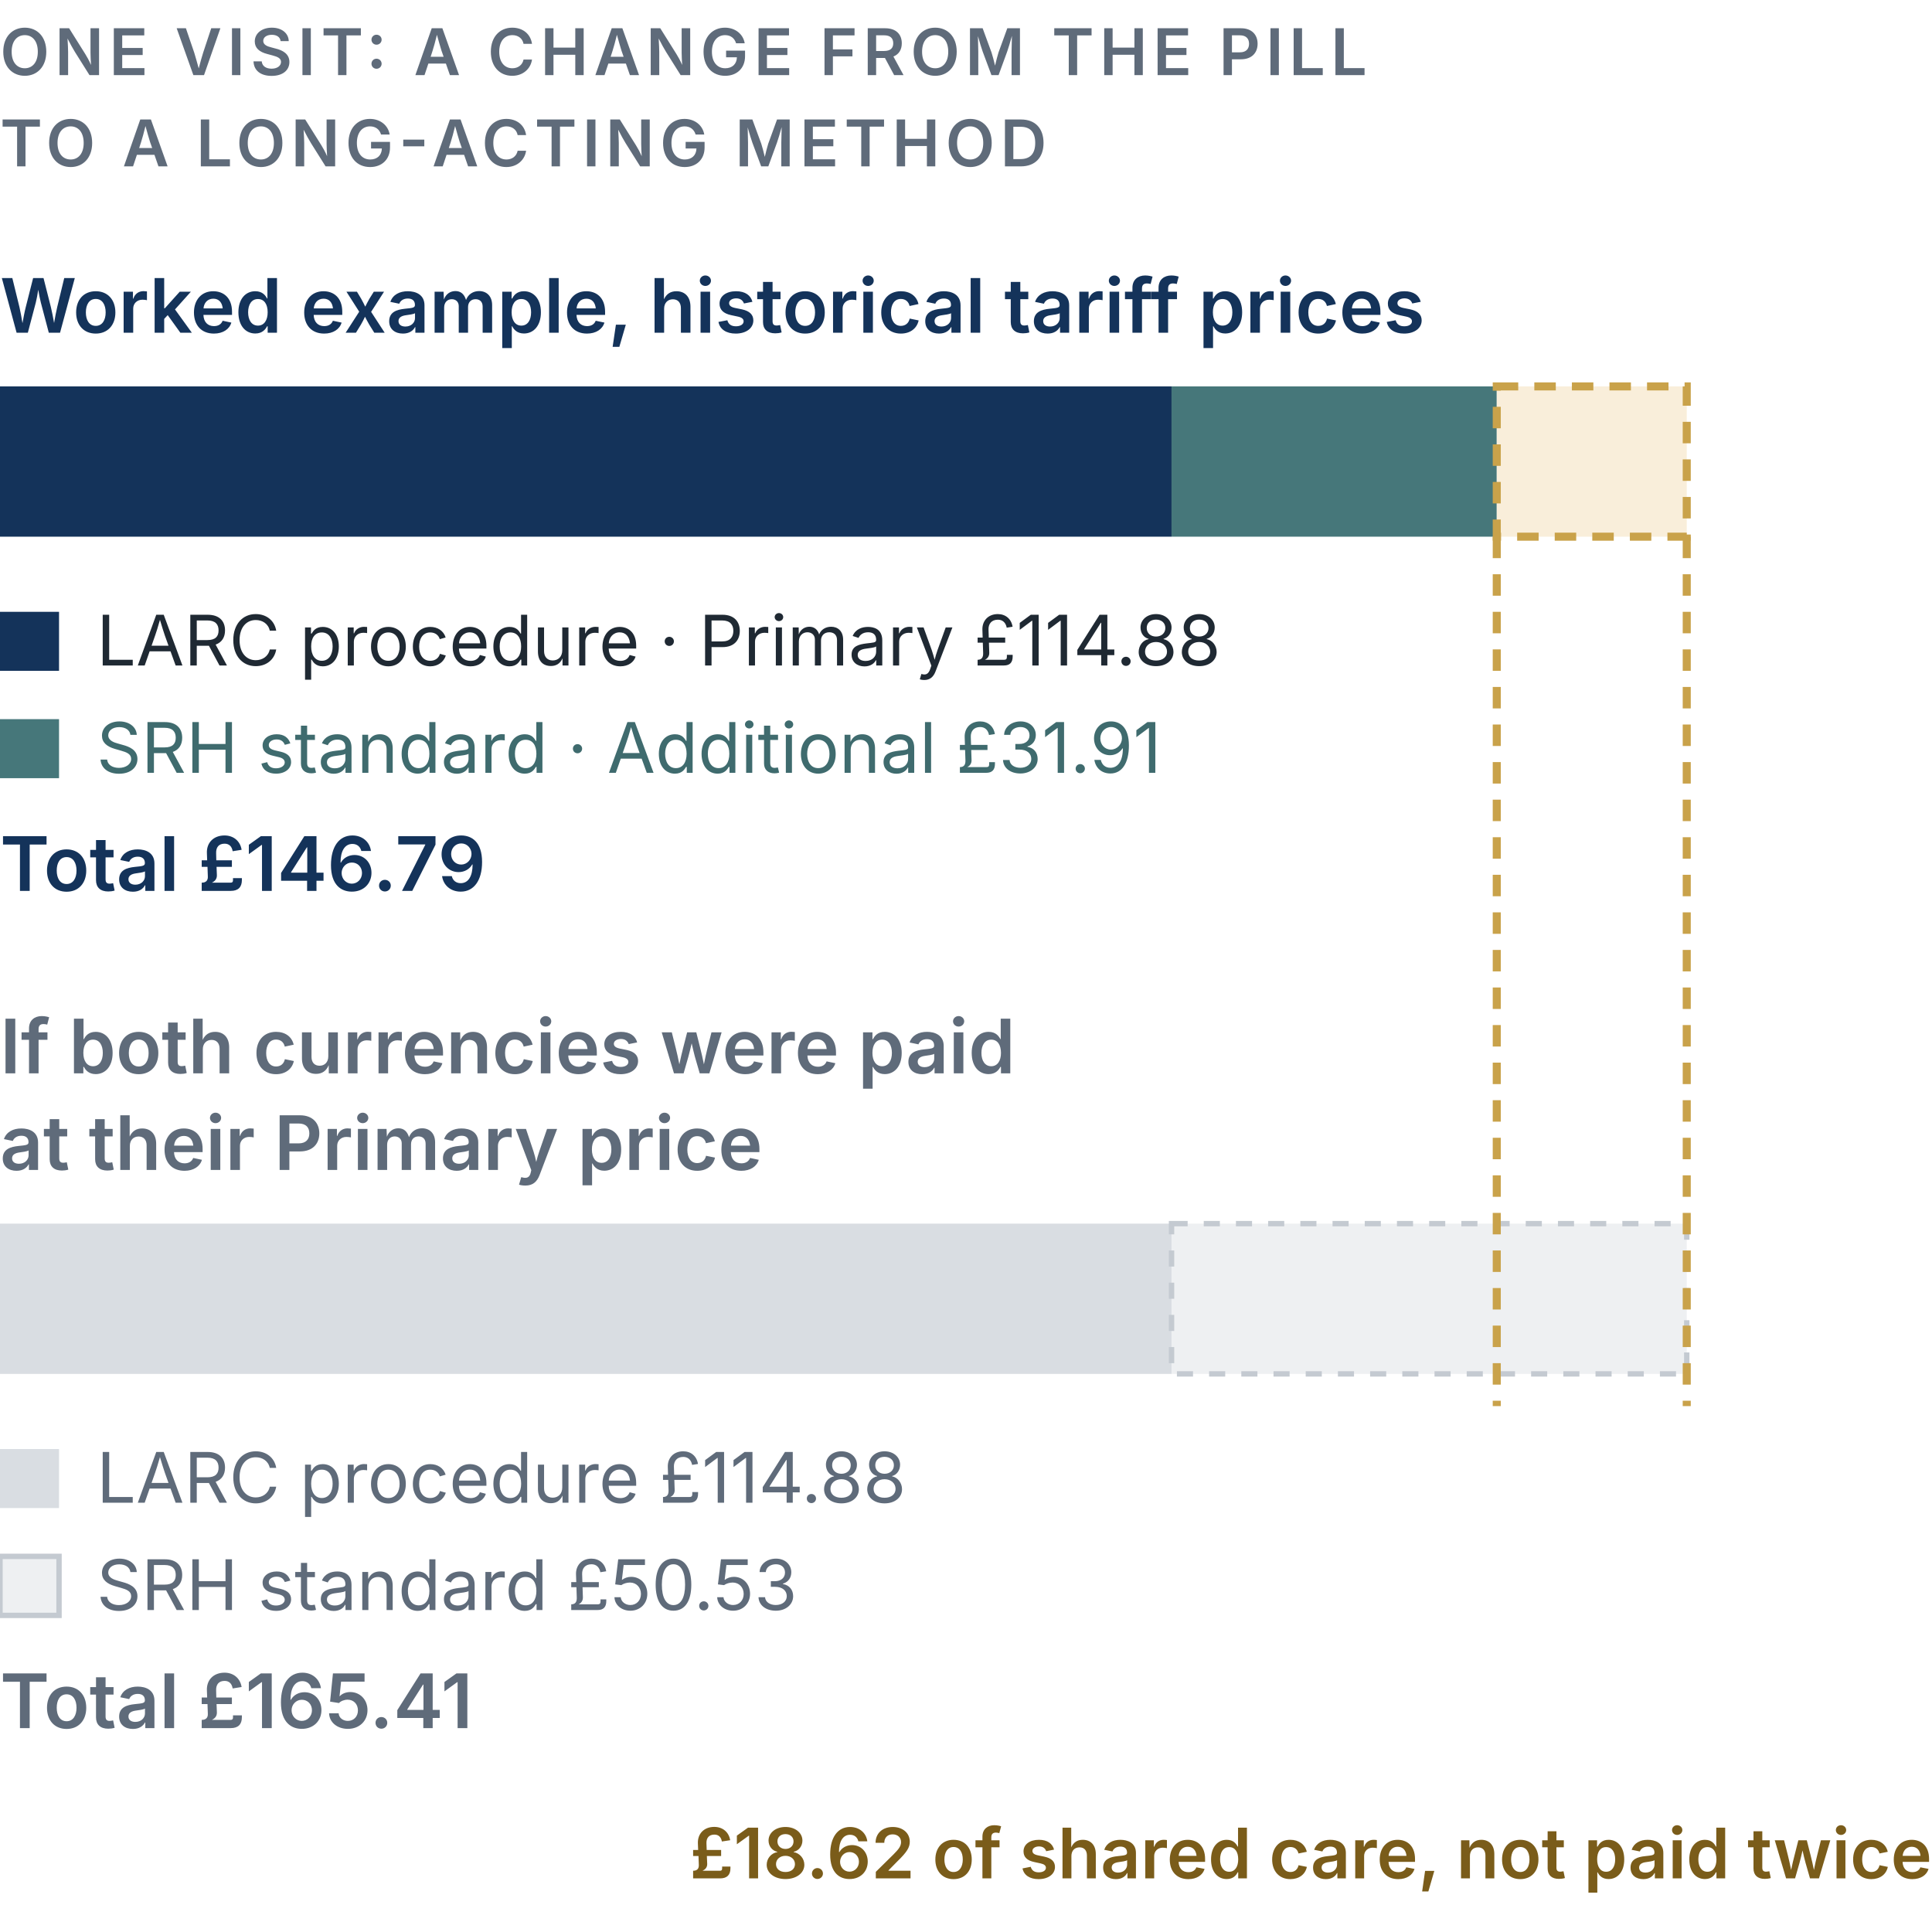
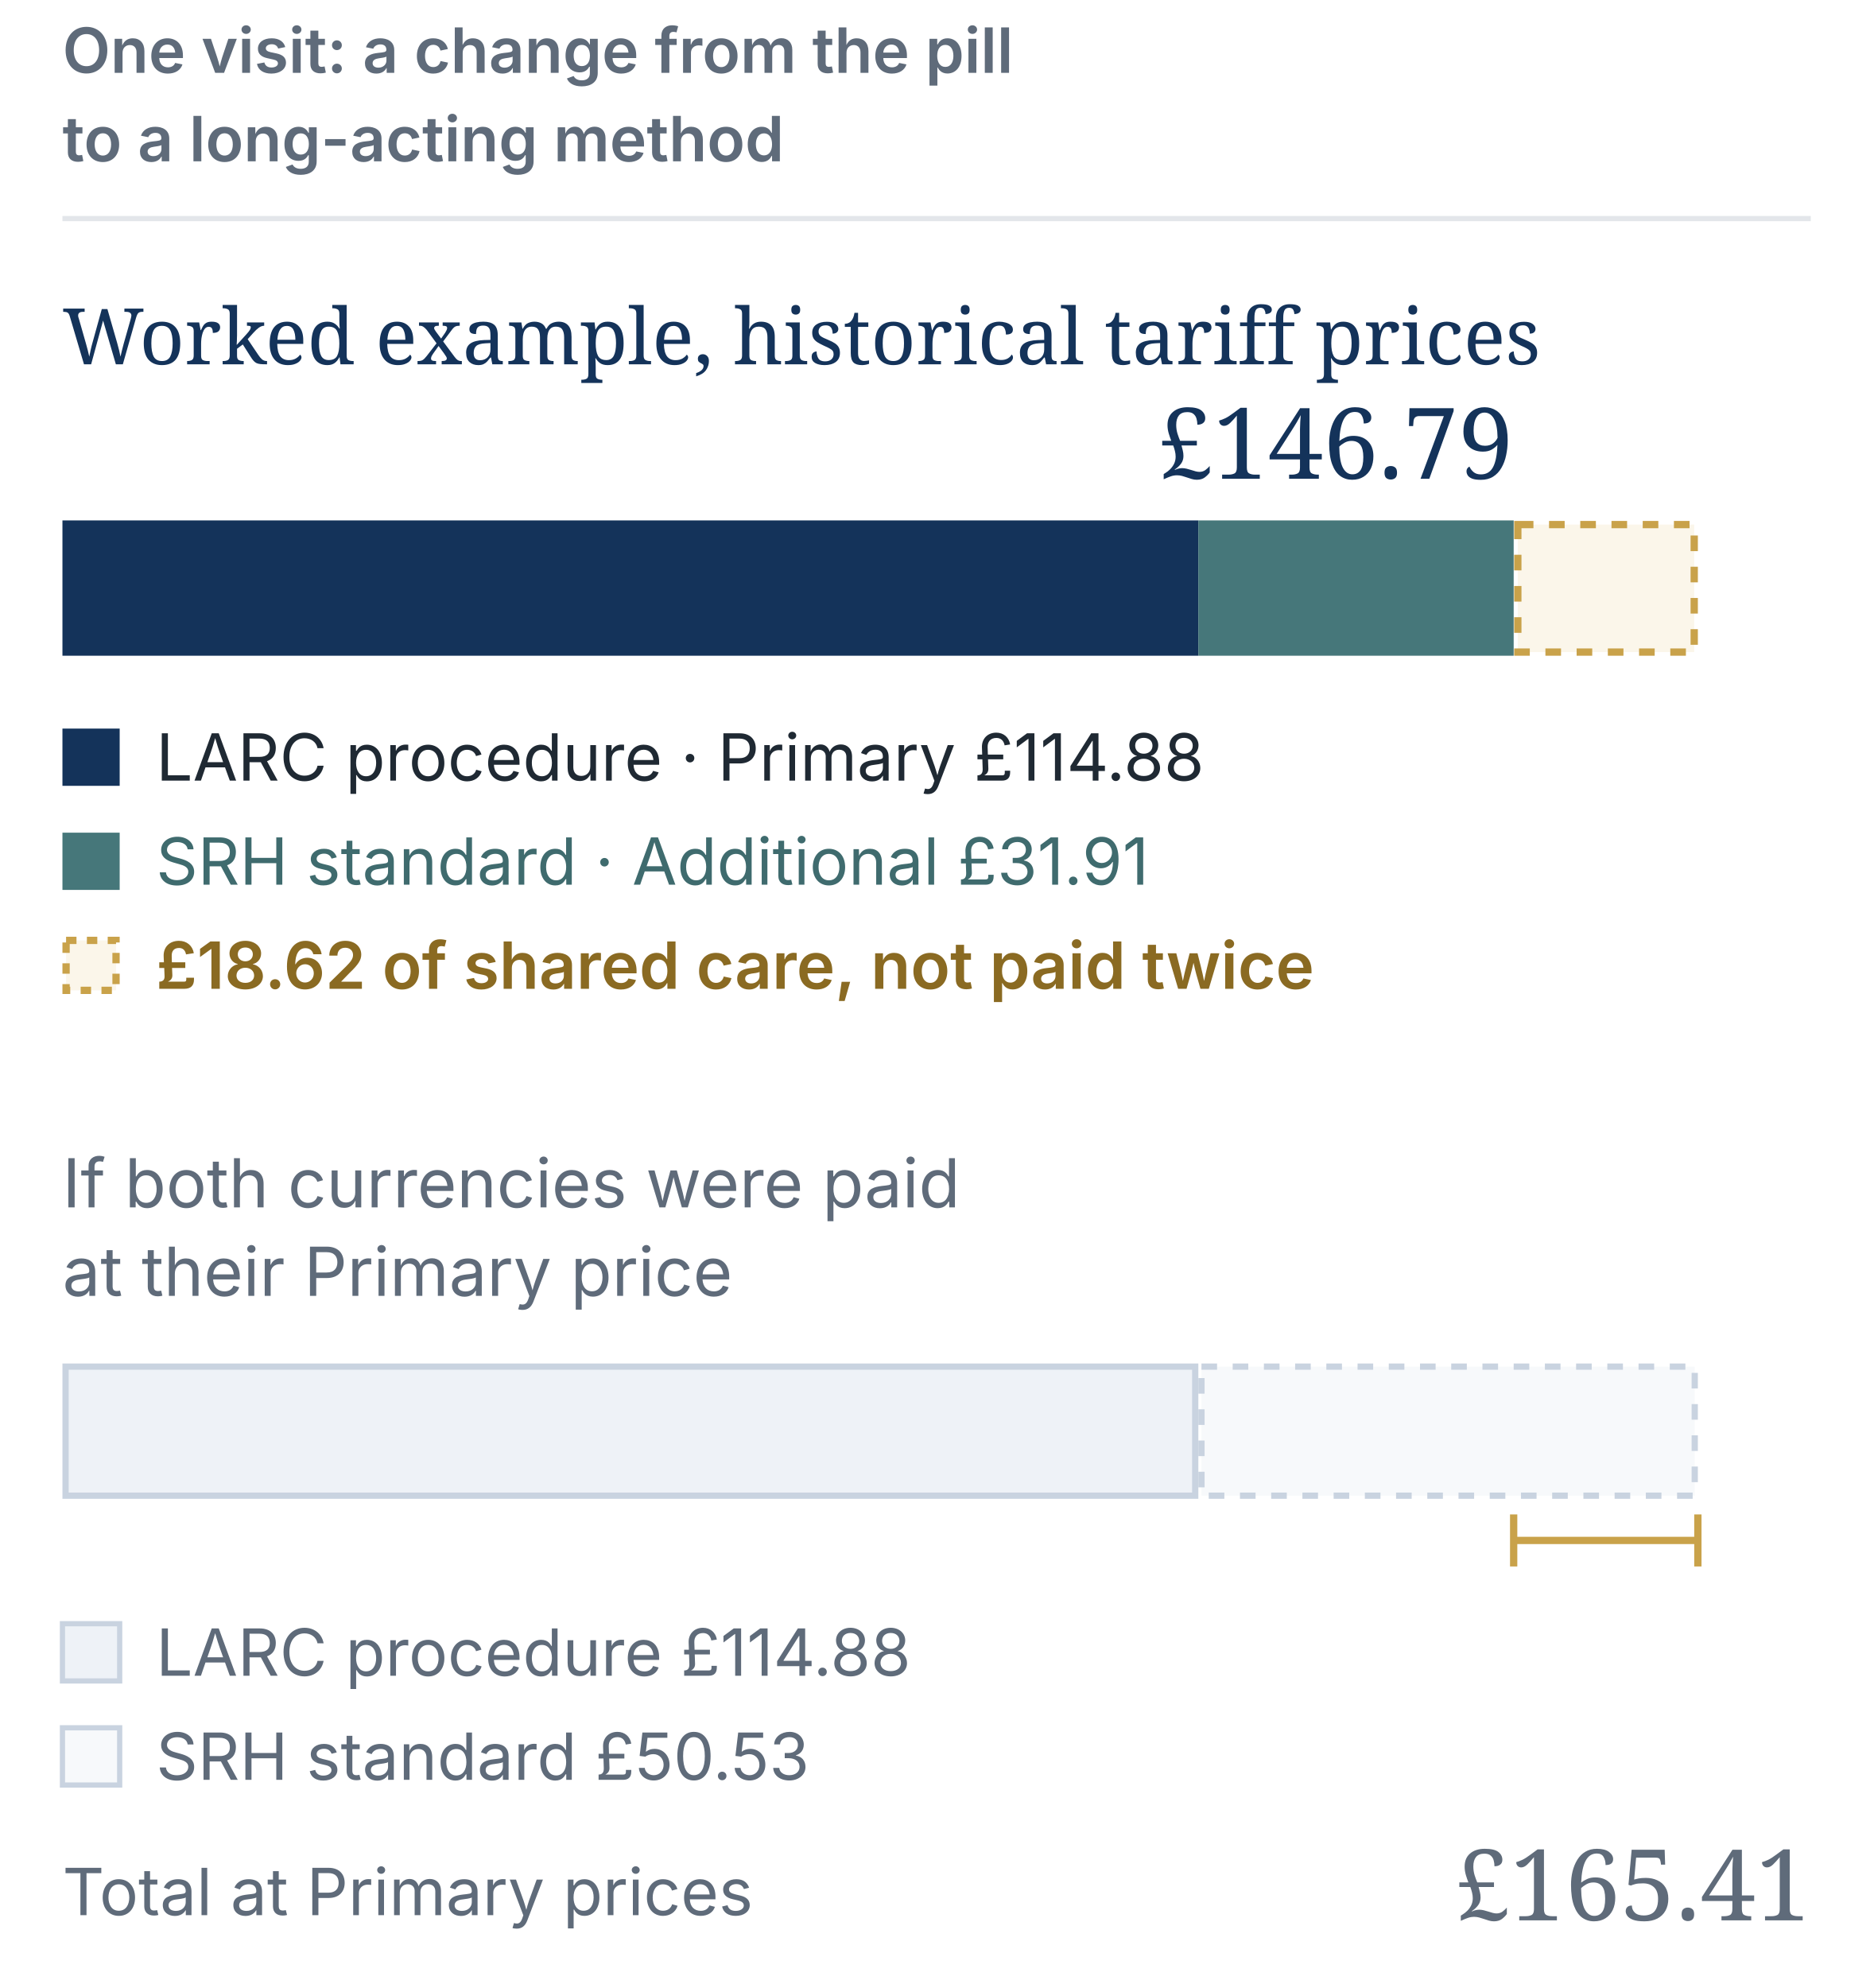
- <svg xmlns="http://www.w3.org/2000/svg" viewBox="0 0 360 358" font-family="Inter, -apple-system, Segoe UI, Roboto, sans-serif">
-   <text x="0" y="14" font-size="12" fill="#5f6b7a" font-weight="600" letter-spacing="1">ONE VISIT: A CHANGE FROM THE PILL</text>
-   <text x="0" y="31" font-size="12" fill="#5f6b7a" font-weight="600" letter-spacing="1">TO A LONG-ACTING METHOD</text>
-   <text x="0" y="62" font-size="14" fill="#14335a" font-weight="600">Worked example, historical tariff prices</text>
-   <rect x="0" y="72" width="218.3" height="28" fill="#14335a" />
-   <rect x="218.3" y="72" width="60.6" height="28" fill="#46777a" />
-   <rect x="278.9" y="72" width="35.4" height="28" fill="#f9eeda" stroke="#c9a24a" stroke-width="1.5" stroke-dasharray="4 3" />
-   <rect x="0" y="114" width="11" height="11" fill="#14335a" />
-   <text x="18" y="124" font-size="13" fill="#1f2933">LARC procedure · Primary £114.88</text>
-   <rect x="0" y="134" width="11" height="11" fill="#46777a" />
-   <text x="18" y="144" font-size="13" fill="#3f6b6e">SRH standard · Additional £31.91</text>
-   <text x="0" y="166" font-size="14" fill="#14335a" font-weight="600">Total £146.79</text>
-   <text x="0" y="200" font-size="14" fill="#5f6b7a" font-weight="600">If both currencies were paid</text>
-   <text x="0" y="218" font-size="14" fill="#5f6b7a" font-weight="600">at their Primary price</text>
-   <rect x="0" y="228" width="218.3" height="28" fill="#d9dde2" />
-   <rect x="218.3" y="228" width="96.0" height="28" fill="#eef0f2" stroke="#c4cad1" stroke-dasharray="3 3" />
-   <rect x="0" y="270" width="11" height="11" fill="#d9dde2" />
-   <text x="18" y="280" font-size="13" fill="#5f6b7a">LARC procedure £114.88</text>
-   <rect x="0" y="290" width="11" height="11" fill="#eef0f2" stroke="#c4cad1" />
-   <text x="18" y="300" font-size="13" fill="#5f6b7a">SRH standard £50.53</text>
-   <text x="0" y="322" font-size="14" fill="#5f6b7a" font-weight="600">Total £165.41</text>
-   <line x1="278.9" y1="100" x2="278.9" y2="262" stroke="#c9a24a" stroke-width="1.5" stroke-dasharray="4 3" />
-   <line x1="314.3" y1="100" x2="314.3" y2="262" stroke="#c9a24a" stroke-width="1.5" stroke-dasharray="4 3" />
-   <text x="360" y="350" font-size="13" fill="#7a5c1a" font-weight="600" text-anchor="end">£18.62 of shared care, not paid twice</text>
+ <svg xmlns="http://www.w3.org/2000/svg" class="cs-fig-narrow" viewBox="0 0 360 382" role="img" aria-label="One visit, historical tariff prices: the LARC procedure is paid at its Primary price of £114.88 and SRH standard at its Additional price of £31.91, a total of £146.79, rather than £165.41 if both were paid at their Primary price. The £18.62 difference is shared care, not paid twice.">
+   <text x="12.0" y="14.0" font-family="Inter, -apple-system, 'Segoe UI', Roboto, sans-serif" font-size="12" text-anchor="start" font-weight="600" style="fill:var(--g-muted,#5f6b7a)">One visit: a change from the pill</text>
+   <text x="12.0" y="31.0" font-family="Inter, -apple-system, 'Segoe UI', Roboto, sans-serif" font-size="12" text-anchor="start" font-weight="600" style="fill:var(--g-muted,#5f6b7a)">to a long-acting method</text>
+   <line x1="12.0" y1="42.0" x2="348.0" y2="42.0" style="fill:none;stroke:var(--g-hair-soft,#e3e6ea);stroke-width:1" />
+   <text x="12.0" y="70.0" font-family="'Playfair Display', Georgia, serif" font-size="15" text-anchor="start" style="fill:var(--g-navy,#14335a)">Worked example, historical tariff prices</text>
+   <text x="290.9" y="92.0" font-family="'Playfair Display', Georgia, serif" font-size="19" text-anchor="end" style="fill:var(--g-navy,#14335a)">£146.79</text>
+   <rect x="12.0" y="100.0" width="218.3" height="26.0" rx="0" style="fill:var(--g-navy-fill,#14335a)" />
+   <rect x="230.3" y="100.0" width="60.6" height="26.0" rx="0" style="fill:var(--g-teal-fill,#46777a)" />
+   <rect x="291.7" y="100.8" width="33.9" height="24.5" rx="0" style="fill:var(--g-gold-tint,#fbf6ea);stroke:var(--g-gold,#c9a24a);stroke-width:1.4;stroke-dasharray:3 3" />
+   <rect x="12.0" y="140.0" width="11.0" height="11.0" rx="0" style="fill:var(--g-navy-fill,#14335a)" />
+   <text x="30.0" y="150.0" font-family="Inter, -apple-system, 'Segoe UI', Roboto, sans-serif" font-size="12.5" text-anchor="start" style="fill:var(--g-ink,#1f2933)">LARC procedure · Primary £114.88</text>
+   <rect x="12.0" y="160.0" width="11.0" height="11.0" rx="0" style="fill:var(--g-teal-fill,#46777a)" />
+   <text x="30.0" y="170.0" font-family="Inter, -apple-system, 'Segoe UI', Roboto, sans-serif" font-size="12.5" text-anchor="start" style="fill:var(--g-teal-text,#3f6b6e)">SRH standard · Additional £31.91</text>
+   <rect x="12.7" y="180.7" width="9.6" height="9.6" rx="0" style="fill:var(--g-gold-tint,#fbf6ea);stroke:var(--g-gold,#c9a24a);stroke-width:1.4;stroke-dasharray:2 2" />
+   <text x="30.0" y="190.0" font-family="Inter, -apple-system, 'Segoe UI', Roboto, sans-serif" font-size="12.5" text-anchor="start" font-weight="600" style="fill:var(--g-gold-text,#8a6a22)">£18.62 of shared care, not paid twice</text>
+   <text x="12.0" y="232.0" font-family="Inter, -apple-system, 'Segoe UI', Roboto, sans-serif" font-size="13" text-anchor="start" style="fill:var(--g-muted,#5f6b7a)">If both currencies were paid</text>
+   <text x="12.0" y="249.0" font-family="Inter, -apple-system, 'Segoe UI', Roboto, sans-serif" font-size="13" text-anchor="start" style="fill:var(--g-muted,#5f6b7a)">at their Primary price</text>
+   <rect x="12.6" y="262.6" width="217.1" height="24.8" rx="0" style="fill:var(--g-tint,#eef2f7);stroke:var(--g-tint-line,#c9d3e0);stroke-width:1.2" />
+   <rect x="230.9" y="262.6" width="94.8" height="24.8" rx="0" style="fill:var(--g-tint-2,#f7f9fb);stroke:var(--g-tint-line,#c9d3e0);stroke-width:1.2;stroke-dasharray:3 3" />
+   <line x1="290.9" y1="296.0" x2="326.3" y2="296.0" style="fill:none;stroke:var(--g-gold,#c9a24a);stroke-width:1.4" />
+   <line x1="290.9" y1="291.0" x2="290.9" y2="301.0" style="fill:none;stroke:var(--g-gold,#c9a24a);stroke-width:1.4" />
+   <line x1="326.3" y1="291.0" x2="326.3" y2="301.0" style="fill:none;stroke:var(--g-gold,#c9a24a);stroke-width:1.4" />
+   <rect x="12.0" y="312.0" width="11.0" height="11.0" rx="0" style="fill:var(--g-tint,#eef2f7);stroke:var(--g-tint-line,#c9d3e0);stroke-width:1" />
+   <text x="30.0" y="322.0" font-family="Inter, -apple-system, 'Segoe UI', Roboto, sans-serif" font-size="12.5" text-anchor="start" style="fill:var(--g-muted,#5f6b7a)">LARC procedure £114.88</text>
+   <rect x="12.0" y="332.0" width="11.0" height="11.0" rx="0" style="fill:var(--g-tint-2,#f7f9fb);stroke:var(--g-tint-line,#c9d3e0);stroke-width:1" />
+   <text x="30.0" y="342.0" font-family="Inter, -apple-system, 'Segoe UI', Roboto, sans-serif" font-size="12.5" text-anchor="start" style="fill:var(--g-muted,#5f6b7a)">SRH standard £50.53</text>
+   <text x="12.0" y="368.0" font-family="Inter, -apple-system, 'Segoe UI', Roboto, sans-serif" font-size="12.5" text-anchor="start" style="fill:var(--g-muted,#5f6b7a)">Total at Primary prices</text>
+   <text x="348.0" y="369.0" font-family="'Playfair Display', Georgia, serif" font-size="19" text-anchor="end" style="fill:var(--g-muted,#5f6b7a)">£165.41</text>
</svg>
